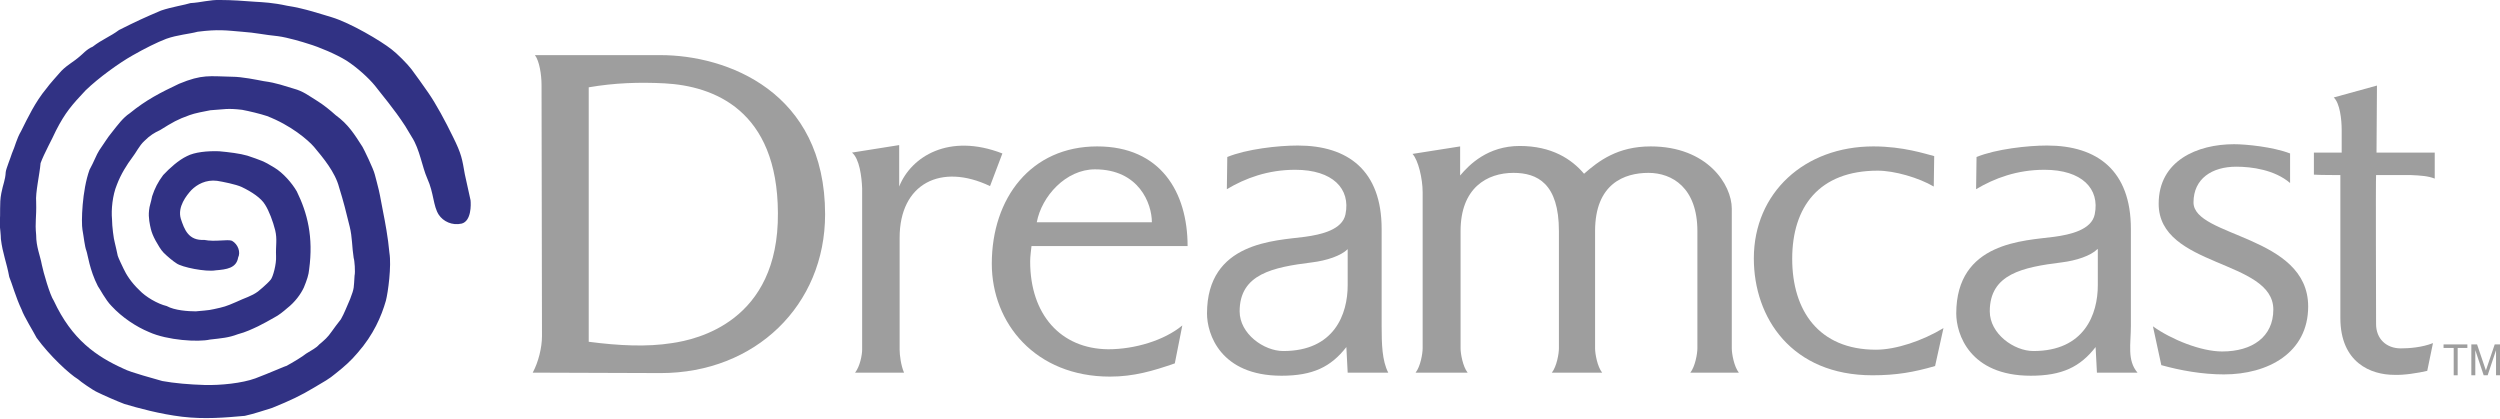
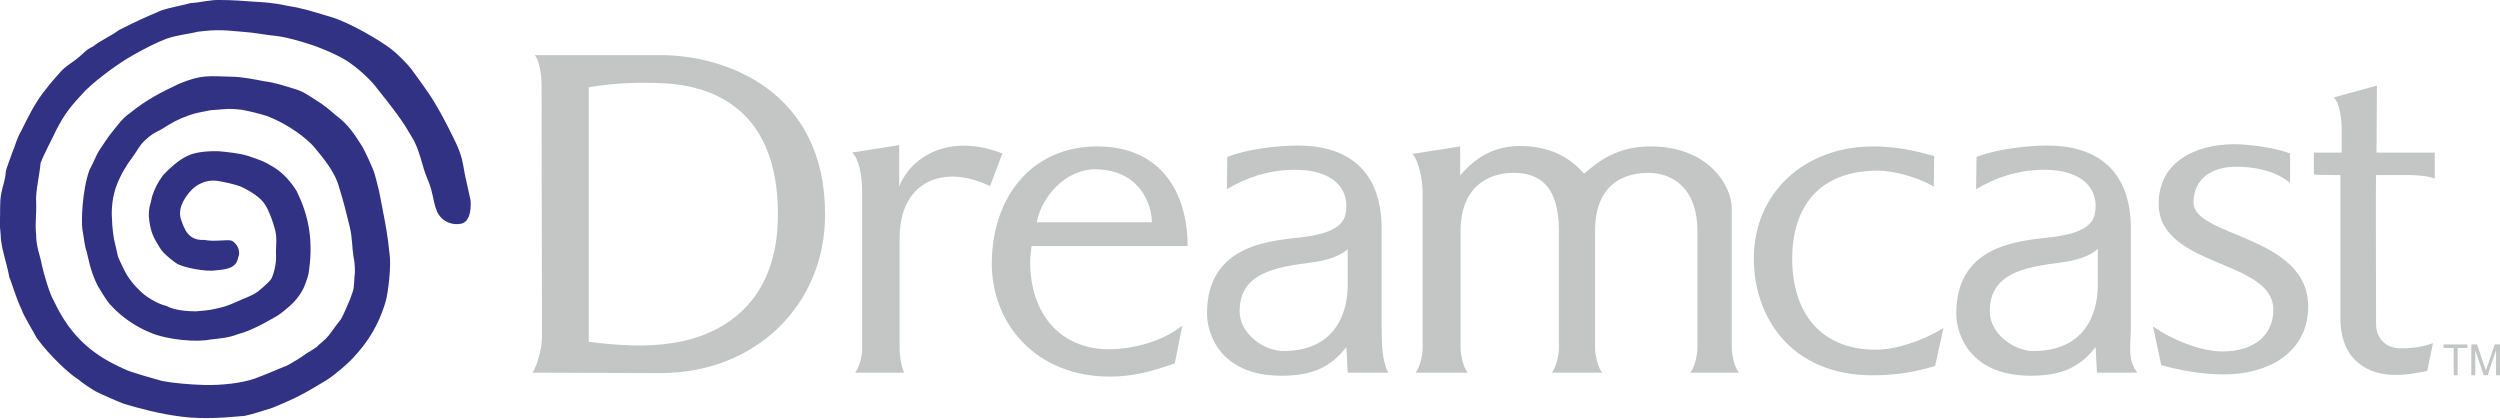
<svg xmlns="http://www.w3.org/2000/svg" version="1.1" id="Layer_1" x="0px" y="0px" viewBox="0 0 566.9 94.8" enable-background="new 0 0 566.9 94.8" xml:space="preserve">
  <g>
    <g>
-       <polygon fill="#9e9e9e" points="556.4,78.9 554.1,78.9 554.1,78.1 559.5,78.1 559.5,78.9 557.3,78.9 557.3,85.1 556.4,85.1   " />
-       <polygon fill="#9e9e9e" points="563.2,85.1 561.3,79.4 561.3,85.1 560.4,85.1 560.4,78.1 561.7,78.1 563.7,84 565.7,78.1     566.9,78.1 566.9,85.1 566,85.1 566,79.4 564.1,85.1   " />
-       <path fill="#9e9e9e" d="M122.8,19.3c0-2.4-0.5-5.5-1.5-6.8c7,0,22,0,28.5,0c14.9,0,37.3,8.2,37.3,36.1c0,20.6-15.8,36-37.3,36    c-4.7,0-22.7-0.1-29-0.1c1.3-2.4,2.1-5.7,2.1-8.3L122.8,19.3L122.8,19.3z M133.5,77.5c6.9,0.9,13.2,1.2,18.9,0.3    c5.5-0.8,24.2-4.8,24-29.5c-0.1-23.4-14.6-28.8-25.7-29.4c-5.8-0.3-11.4-0.1-17.2,0.9L133.5,77.5L133.5,77.5z" />
-       <path fill="#9e9e9e" d="M193.2,34.6l10.7-1.7c0,2.2,0,8.6,0,9.4c2.7-6.8,11.3-12.2,23.4-7.5l-2.8,7.4    c-11.1-5.3-20.5-0.6-20.5,11.7v25.4c0,1.2,0.3,3.6,1,5.2h-11.1c1.1-1.4,1.6-4,1.6-5.2V42.7C195.4,40.1,194.9,36,193.2,34.6    L193.2,34.6z" />
-       <path fill="#9e9e9e" d="M530.7,39.7c0,0.7,0,30.2,0,32.4c0,10.2,7,12.9,12.2,12.9c2.2,0.1,5.3-0.4,7.5-0.9l1.3-6.3    c-2.5,1-5.5,1.2-7.3,1.2c-3.3,0-5.6-2.2-5.6-5.5c0-3-0.1-32.8,0-33.8h0c0.4,0,7.2,0,7.9,0c2.2,0.1,3.9,0.2,5.4,0.8l0-5.9    c0,0-13,0-13.2,0l0.1-15.2l-9.8,2.7c1.4,1.3,1.8,5,1.8,7.4c0,0,0,4.5,0,5.1c-0.4,0-5.4,0-6.3,0v5    C525.5,39.7,530.7,39.7,530.7,39.7L530.7,39.7z" />
-       <path fill="#9e9e9e" d="M488.2,74c4.2,3,10.9,5.7,15.7,5.7c6.8,0,11.6-3.3,11.6-9.5c0-11.4-26-9.5-26-24c0-9.8,8.8-13.5,17.1-13.5    c2.7,0,8.8,0.6,12.7,2.1l0,6.7c-3.5-3-8.7-3.7-12.2-3.7c-5.5,0-9.7,2.7-9.7,8.1c0,7.9,26,7.4,26,23.6c0,10.5-9.1,15.4-19.1,15.4    c-4.9,0-9.9-0.9-14.2-2.1L488.2,74L488.2,74z" />
-       <path fill="#9e9e9e" d="M331.1,39.8c0-0.6,0-5.9,0-6.6l-10.8,1.7c1.3,1.4,2.3,5.6,2.3,8.7V79c0,1.2-0.5,4.1-1.6,5.5h11.8    c-1.1-1.4-1.6-4.3-1.6-5.5V52.4c0-9.8,6-13.2,12-13.2c5.4,0,10.3,2.4,10.3,13.2V79c0,1.2-0.5,4.1-1.6,5.5h11.4    c-1.1-1.4-1.6-4.3-1.6-5.5V52.4c0-10.8,6.7-13.2,12.1-13.2c5.4,0,11.1,3.4,11.1,13.2V79c0,1.2-0.5,4.1-1.6,5.5h11    c-1.1-1.4-1.6-4.3-1.6-5.5V47.3c0-5.4-5.5-14.1-18.4-14.1c-7.5,0-11.8,3.3-15.1,6.2c-2.8-3.3-7.3-6.3-14.6-6.3    C337.4,33.1,333.2,37.3,331.1,39.8L331.1,39.8z" />
-       <path fill="#9e9e9e" d="M305.6,56.5c-1.5,1.5-4.8,2.6-8.1,3c-8.8,1.1-16.4,2.6-16.4,11.1c0,5.1,5.5,9,9.9,9    c11.6,0,14.6-8.4,14.6-14.9L305.6,56.5L305.6,56.5L305.6,56.5z M278.3,35.6c4.4-1.8,11.5-2.6,16-2.6c11.4,0,19,5.7,19,18.9v22    c0,4.1,0.1,7.9,1.5,10.6h-9.2l-0.3-5.8c-3.5,4.5-7.6,6.5-14.7,6.5c-13.9,0-16.9-9.5-16.9-14.1c0-16.3,15.5-16.5,22.2-17.4    c3.7-0.5,8.5-1.6,9.2-5.1c1.2-5.8-2.9-10.1-11.4-10.1c-6.2,0-11.3,1.9-15.5,4.4L278.3,35.6L278.3,35.6z M475.6,56.5    c-1.5,1.5-4.8,2.6-8.1,3c-8.8,1.1-16.3,2.6-16.3,11.1c0,5.1,5.5,9,9.9,9c11.6,0,14.6-8.4,14.6-14.9V56.5L475.6,56.5z M448.2,35.6    c4.4-1.8,11.6-2.6,16-2.6c11.4,0,19,5.7,19,18.9v22c0,4.1-0.9,7.8,1.5,10.6h-9.2l-0.3-5.8c-3.5,4.5-7.6,6.5-14.7,6.5    c-13.9,0-16.9-9.5-16.9-14.1c0-16.3,15.5-16.5,22.2-17.4c3.7-0.5,8.5-1.6,9.2-5.1c1.2-5.8-2.9-10.1-11.4-10.1    c-6.2,0-11.3,1.9-15.5,4.4L448.2,35.6L448.2,35.6L448.2,35.6z" />
-       <path fill="#9e9e9e" d="M438.5,42.3c-3.4-2-8.9-3.6-12.7-3.6c-13.3,0-19.4,8.2-19.4,20c0,11.7,6,20.6,19,20.6    c4.5,0,10.5-2,15.3-4.9l-1.9,8.6c-4.8,1.4-8.8,2.1-14.2,2.1c-18.3,0-26.9-13-26.9-26.5c0-14.9,11.5-25.4,27.1-25.4    c6.8,0,11.8,1.7,13.8,2.2L438.5,42.3L438.5,42.3z" />
-       <path fill="#9e9e9e" d="M233.6,59.3c0-1.2,0.2-2.4,0.3-3.5h35.4c0-12.2-6.1-22.6-20.5-22.6c-15,0-23.9,11.7-23.9,26.6    c0,13.5,9.9,25.6,26.8,25.6c5.4,0,9.8-1.3,14.7-3l1.7-8.6c-4.1,3.4-10.8,5.4-16.8,5.4C240.5,79.1,233.6,71.3,233.6,59.3    L233.6,59.3z M235.1,50.4c1.1-5.9,6.6-12,13.2-12c10,0,12.9,7.8,12.9,12C261.2,50.4,235.1,50.4,235.1,50.4L235.1,50.4z" />
+       <polygon fill="#c3c6c5" points="556.4,78.9 554.1,78.9 554.1,78.1 559.5,78.1 559.5,78.9 557.3,78.9 557.3,85.1 556.4,85.1   " />
+       <polygon fill="#c3c6c5" points="563.2,85.1 561.3,79.4 561.3,85.1 560.4,85.1 560.4,78.1 561.7,78.1 563.7,84 565.7,78.1     566.9,78.1 566.9,85.1 566,85.1 566,79.4 564.1,85.1   " />
+       <path fill="#c3c6c5" d="M122.8,19.3c0-2.4-0.5-5.5-1.5-6.8c7,0,22,0,28.5,0c14.9,0,37.3,8.2,37.3,36.1c0,20.6-15.8,36-37.3,36    c-4.7,0-22.7-0.1-29-0.1c1.3-2.4,2.1-5.7,2.1-8.3L122.8,19.3L122.8,19.3z M133.5,77.5c6.9,0.9,13.2,1.2,18.9,0.3    c5.5-0.8,24.2-4.8,24-29.5c-0.1-23.4-14.6-28.8-25.7-29.4c-5.8-0.3-11.4-0.1-17.2,0.9L133.5,77.5L133.5,77.5z" />
+       <path fill="#c3c6c5" d="M193.2,34.6l10.7-1.7c0,2.2,0,8.6,0,9.4c2.7-6.8,11.3-12.2,23.4-7.5l-2.8,7.4    c-11.1-5.3-20.5-0.6-20.5,11.7v25.4c0,1.2,0.3,3.6,1,5.2h-11.1c1.1-1.4,1.6-4,1.6-5.2V42.7C195.4,40.1,194.9,36,193.2,34.6    L193.2,34.6z" />
+       <path fill="#c3c6c5" d="M530.7,39.7c0,0.7,0,30.2,0,32.4c0,10.2,7,12.9,12.2,12.9c2.2,0.1,5.3-0.4,7.5-0.9l1.3-6.3    c-2.5,1-5.5,1.2-7.3,1.2c-3.3,0-5.6-2.2-5.6-5.5c0-3-0.1-32.8,0-33.8h0c0.4,0,7.2,0,7.9,0c2.2,0.1,3.9,0.2,5.4,0.8l0-5.9    c0,0-13,0-13.2,0l0.1-15.2l-9.8,2.7c1.4,1.3,1.8,5,1.8,7.4c0,0,0,4.5,0,5.1c-0.4,0-5.4,0-6.3,0v5    C525.5,39.7,530.7,39.7,530.7,39.7L530.7,39.7z" />
+       <path fill="#c3c6c5" d="M488.2,74c4.2,3,10.9,5.7,15.7,5.7c6.8,0,11.6-3.3,11.6-9.5c0-11.4-26-9.5-26-24c0-9.8,8.8-13.5,17.1-13.5    c2.7,0,8.8,0.6,12.7,2.1l0,6.7c-3.5-3-8.7-3.7-12.2-3.7c-5.5,0-9.7,2.7-9.7,8.1c0,7.9,26,7.4,26,23.6c0,10.5-9.1,15.4-19.1,15.4    c-4.9,0-9.9-0.9-14.2-2.1L488.2,74L488.2,74z" />
+       <path fill="#c3c6c5" d="M331.1,39.8c0-0.6,0-5.9,0-6.6l-10.8,1.7c1.3,1.4,2.3,5.6,2.3,8.7V79c0,1.2-0.5,4.1-1.6,5.5h11.8    c-1.1-1.4-1.6-4.3-1.6-5.5V52.4c0-9.8,6-13.2,12-13.2c5.4,0,10.3,2.4,10.3,13.2V79c0,1.2-0.5,4.1-1.6,5.5h11.4    c-1.1-1.4-1.6-4.3-1.6-5.5V52.4c0-10.8,6.7-13.2,12.1-13.2c5.4,0,11.1,3.4,11.1,13.2V79c0,1.2-0.5,4.1-1.6,5.5h11    c-1.1-1.4-1.6-4.3-1.6-5.5V47.3c0-5.4-5.5-14.1-18.4-14.1c-7.5,0-11.8,3.3-15.1,6.2c-2.8-3.3-7.3-6.3-14.6-6.3    C337.4,33.1,333.2,37.3,331.1,39.8L331.1,39.8z" />
+       <path fill="#c3c6c5" d="M305.6,56.5c-1.5,1.5-4.8,2.6-8.1,3c-8.8,1.1-16.4,2.6-16.4,11.1c0,5.1,5.5,9,9.9,9    c11.6,0,14.6-8.4,14.6-14.9L305.6,56.5L305.6,56.5L305.6,56.5z M278.3,35.6c4.4-1.8,11.5-2.6,16-2.6c11.4,0,19,5.7,19,18.9v22    c0,4.1,0.1,7.9,1.5,10.6h-9.2l-0.3-5.8c-3.5,4.5-7.6,6.5-14.7,6.5c-13.9,0-16.9-9.5-16.9-14.1c0-16.3,15.5-16.5,22.2-17.4    c3.7-0.5,8.5-1.6,9.2-5.1c1.2-5.8-2.9-10.1-11.4-10.1c-6.2,0-11.3,1.9-15.5,4.4L278.3,35.6L278.3,35.6z M475.6,56.5    c-1.5,1.5-4.8,2.6-8.1,3c-8.8,1.1-16.3,2.6-16.3,11.1c0,5.1,5.5,9,9.9,9c11.6,0,14.6-8.4,14.6-14.9V56.5L475.6,56.5z M448.2,35.6    c4.4-1.8,11.6-2.6,16-2.6c11.4,0,19,5.7,19,18.9v22c0,4.1-0.9,7.8,1.5,10.6h-9.2l-0.3-5.8c-3.5,4.5-7.6,6.5-14.7,6.5    c-13.9,0-16.9-9.5-16.9-14.1c0-16.3,15.5-16.5,22.2-17.4c3.7-0.5,8.5-1.6,9.2-5.1c1.2-5.8-2.9-10.1-11.4-10.1    c-6.2,0-11.3,1.9-15.5,4.4L448.2,35.6L448.2,35.6L448.2,35.6z" />
+       <path fill="#c3c6c5" d="M438.5,42.3c-3.4-2-8.9-3.6-12.7-3.6c-13.3,0-19.4,8.2-19.4,20c0,11.7,6,20.6,19,20.6    c4.5,0,10.5-2,15.3-4.9l-1.9,8.6c-4.8,1.4-8.8,2.1-14.2,2.1c-18.3,0-26.9-13-26.9-26.5c0-14.9,11.5-25.4,27.1-25.4    c6.8,0,11.8,1.7,13.8,2.2L438.5,42.3L438.5,42.3z" />
+       <path fill="#c3c6c5" d="M233.6,59.3c0-1.2,0.2-2.4,0.3-3.5h35.4c0-12.2-6.1-22.6-20.5-22.6c-15,0-23.9,11.7-23.9,26.6    c0,13.5,9.9,25.6,26.8,25.6c5.4,0,9.8-1.3,14.7-3l1.7-8.6c-4.1,3.4-10.8,5.4-16.8,5.4C240.5,79.1,233.6,71.3,233.6,59.3    L233.6,59.3z M235.1,50.4c1.1-5.9,6.6-12,13.2-12c10,0,12.9,7.8,12.9,12C261.2,50.4,235.1,50.4,235.1,50.4L235.1,50.4z" />
    </g>
    <path fill="#313284" d="M65.1,1.3c4,0.6,8,2,10.1,2.6c4.3,1.3,11.2,5.4,13.6,7.3c1.2,0.9,3.6,3.3,4.5,4.5c0.9,1.2,2.7,3.7,3.8,5.3   c1.8,2.6,3.9,6.5,5.6,10c2,4,2.1,5.1,2.7,8.5l1.3,5.9c0.1,1,0.2,4.7-2,5.3c-2.2,0.5-4.2-0.5-5.2-2c-1.3-2-1.1-4.9-2.6-8.2   c-1.2-2.7-1.7-6.6-3.5-9.4l-1.5-2.5c-2.6-4-5.3-7.1-6.9-9.2c-1.4-1.7-4-4.1-6.5-5.7c-2.3-1.4-6-3-8.7-3.8c-0.9-0.3-4.5-1.4-6.8-1.7   c-3.1-0.3-5.1-0.8-8.1-1c-3.6-0.3-5.4-0.6-10.1,0c-1.8,0.5-4.6,0.7-7.1,1.6c-2.1,0.8-4.9,2.2-7.7,3.8c-3,1.7-7.6,5-10.6,7.9   c-3.1,3.3-4.6,5-6.7,9.1c-0.9,2-2.7,5.2-3.5,7.4C9,39.5,8,43.7,8.2,45.8c0.1,3.7-0.3,4.4,0,7.5c0,2.7,0.9,4.6,1.3,6.8   c0.3,1.5,1.8,6.8,2.7,8.1C16.3,77,21.8,80.8,28,83.6c1.7,0.9,7.2,2.3,8.8,2.8c2.7,0.5,6.2,0.8,9.6,0.9c3.6,0.1,8.5-0.4,11.5-1.5   c3.2-1.2,7-2.9,7-2.8c1.5-0.8,3.8-2.2,4.5-2.8c1.4-0.9,2.2-1.2,3-2.1c1.2-1,1.9-1.6,2.8-2.9c0.5-0.7,1.3-1.8,2.1-2.8   c0.8-1.4,1.3-2.8,2.1-4.6c1-2.6,0.8-2.5,1-5.3c0.2-0.8,0-3.5-0.2-4c-0.4-2.5-0.3-4.7-0.9-7.1c-0.8-3.3-1.4-5.7-2.4-8.9   c-0.9-3.5-3.7-6.8-5.7-9.2c-1.3-1.5-5.2-4.9-10.7-7c-1.5-0.5-4-1.1-5.6-1.4c-3.4-0.4-4-0.1-7.2,0.1c-1.1,0.2-3.7,0.7-4.7,1.1   c-2.8,1-3.8,1.6-6.7,3.4C35,30.1,34,30.7,32.7,32c-1.1,1-1.9,2.7-2.7,3.7c-1.2,1.6-2.6,3.8-3.5,6.2c-1,2.4-1.3,5.7-1.1,7.8   c0,1.6,0.4,4.6,0.6,5.2c0.2,0.7,0.6,2.7,0.7,3.1c0.1,0.4,1.1,2.5,1.3,2.9c0.6,1.3,1.7,3.1,3.6,4.9c1.4,1.5,4.1,3.1,6.2,3.6   c1.8,1,4.9,1.2,6.6,1.2c0.8-0.1,3-0.2,4.1-0.5c2.3-0.5,2.7-0.6,5-1.6c2.1-1,3.5-1.3,5-2.4c0,0,2-1.6,2.9-2.7   c0.5-0.6,1.3-3.5,1.2-5.3c-0.1-2.5,0.3-3.8-0.2-5.9c-0.5-2-1.4-4.4-2.3-5.8c-0.9-1.5-3-2.9-5.3-4c-1.3-0.6-4.3-1.2-5.6-1.4   c-2.5-0.3-4.5,0.8-5.8,2.1c-1.1,1.2-3.2,3.8-2.4,6.5c0.8,2.4,1.7,5,5.3,4.8c2.5,0.5,5.3-0.2,6.3,0.2c1.4,0.8,2,2.6,1.4,3.8   c-0.4,2.4-2.6,2.7-5.1,2.9c-2.2,0.4-7.7-0.7-8.9-1.6c-0.8-0.5-2.1-1.6-2.9-2.4c-0.6-0.6-1.3-1.8-1.8-2.7c-0.6-1.1-0.9-1.9-1.1-2.7   c-0.2-0.9-0.6-2.5-0.4-4.2c0.1-1.1,0.4-1.6,0.7-3.2c0.6-1.8,1.3-3.2,2.5-4.8c1.5-1.6,3.5-3.4,5.4-4.3c1.7-0.9,4.6-1.2,7.3-1.1   c2.2,0.2,4.7,0.5,6.4,1c2.9,1,3.7,1.2,6.1,2.7c2,1.2,4,3.5,5.1,5.4c2.4,4.9,3.8,10.3,2.8,17.7c-0.1,1.2-0.5,2.4-1.2,4.1   c-0.7,1.5-2,3.3-3.8,4.7c-0.8,0.7-1.9,1.6-2.9,2.1c-1.4,0.8-2.3,1.3-3.7,2c-1.3,0.6-2.7,1.3-4.6,1.8c-2.1,0.8-3.7,0.9-6.3,1.2   c-2.6,0.6-9.6,0.2-13.8-1.7c-2.9-1.2-6.1-3.3-8.5-5.9c-1.4-1.4-2.7-4-3.1-4.5c-1.9-3.7-2.3-7.2-2.6-8c-0.4-1-0.6-3.2-0.9-4.8   c-0.3-1.7-0.1-8.9,1.6-13.6c1-1.8,1.6-3.5,2.2-4.4c1.2-1.7,1.8-2.8,2.8-4c1.5-1.9,2.6-3.4,4.1-4.4c3.8-3.1,7-4.7,11.2-6.7   c5.3-2.2,6.9-1.7,12-1.6c2.3,0,5.6,0.7,7.2,1c3,0.4,4.7,1.1,6.8,1.7c2.2,0.6,3.4,1.6,5.2,2.7c1.5,0.9,3.2,2.3,4.3,3.3   c2.9,2.1,4.3,4.4,6.1,7.2c0.3,0.5,2.5,5,2.8,6.3c0.2,0.6,0.6,2.4,0.9,3.5c0.4,1.7,0.6,3.2,1,5.1c0.4,2,1.1,5.7,1.4,9.1   c0.5,3-0.3,9-0.8,10.9c-1,3.5-2.8,7.7-6.4,11.8c-1.5,1.8-3.1,3.2-5,4.7c-1.4,1.2-2.7,1.9-4.9,3.2c-3,1.8-5.3,2.9-9.5,4.6   c-1.7,0.5-3.9,1.3-6.2,1.8c-4.5,0.4-9.1,0.8-14.2,0.2c-5-0.6-10.1-2-13.1-2.9c-1.6-0.6-4.8-2-6.2-2.7c-0.9-0.4-3.8-2.4-4.3-2.9   c-2-1.2-6.5-5.4-9.4-9.4c-0.6-1.2-2.9-4.9-3.4-6.4c-1.3-2.7-2.2-6-2.8-7.4c-0.6-3.3-1.5-5.3-1.9-8.6c0-0.8-0.2-2.6-0.3-3.6   c0.3-2.2-0.1-4.3,0.4-6.8c0.4-2.1,0.9-2.9,1-4.8c0.1-0.8,1.1-3.2,1.4-4.2c0.8-1.8,1-3.2,2.1-5.1c1.5-3,3.2-6.6,5.7-9.6   c0.7-1,2.7-3.2,3.4-4c1.6-1.6,2.6-1.9,4.4-3.5c0.2-0.1,1.4-1.5,2.7-2C23.2,8.9,25,8.3,27,6.8c4-2,5.5-2.7,9.5-4.4   c2.3-0.8,5.5-1.3,6.7-1.7C45.4,0.6,47.7-0.1,50,0c2.6,0,5.2,0.2,7.9,0.4C59.6,0.5,61.9,0.6,65.1,1.3L65.1,1.3z" />
  </g>
</svg>
